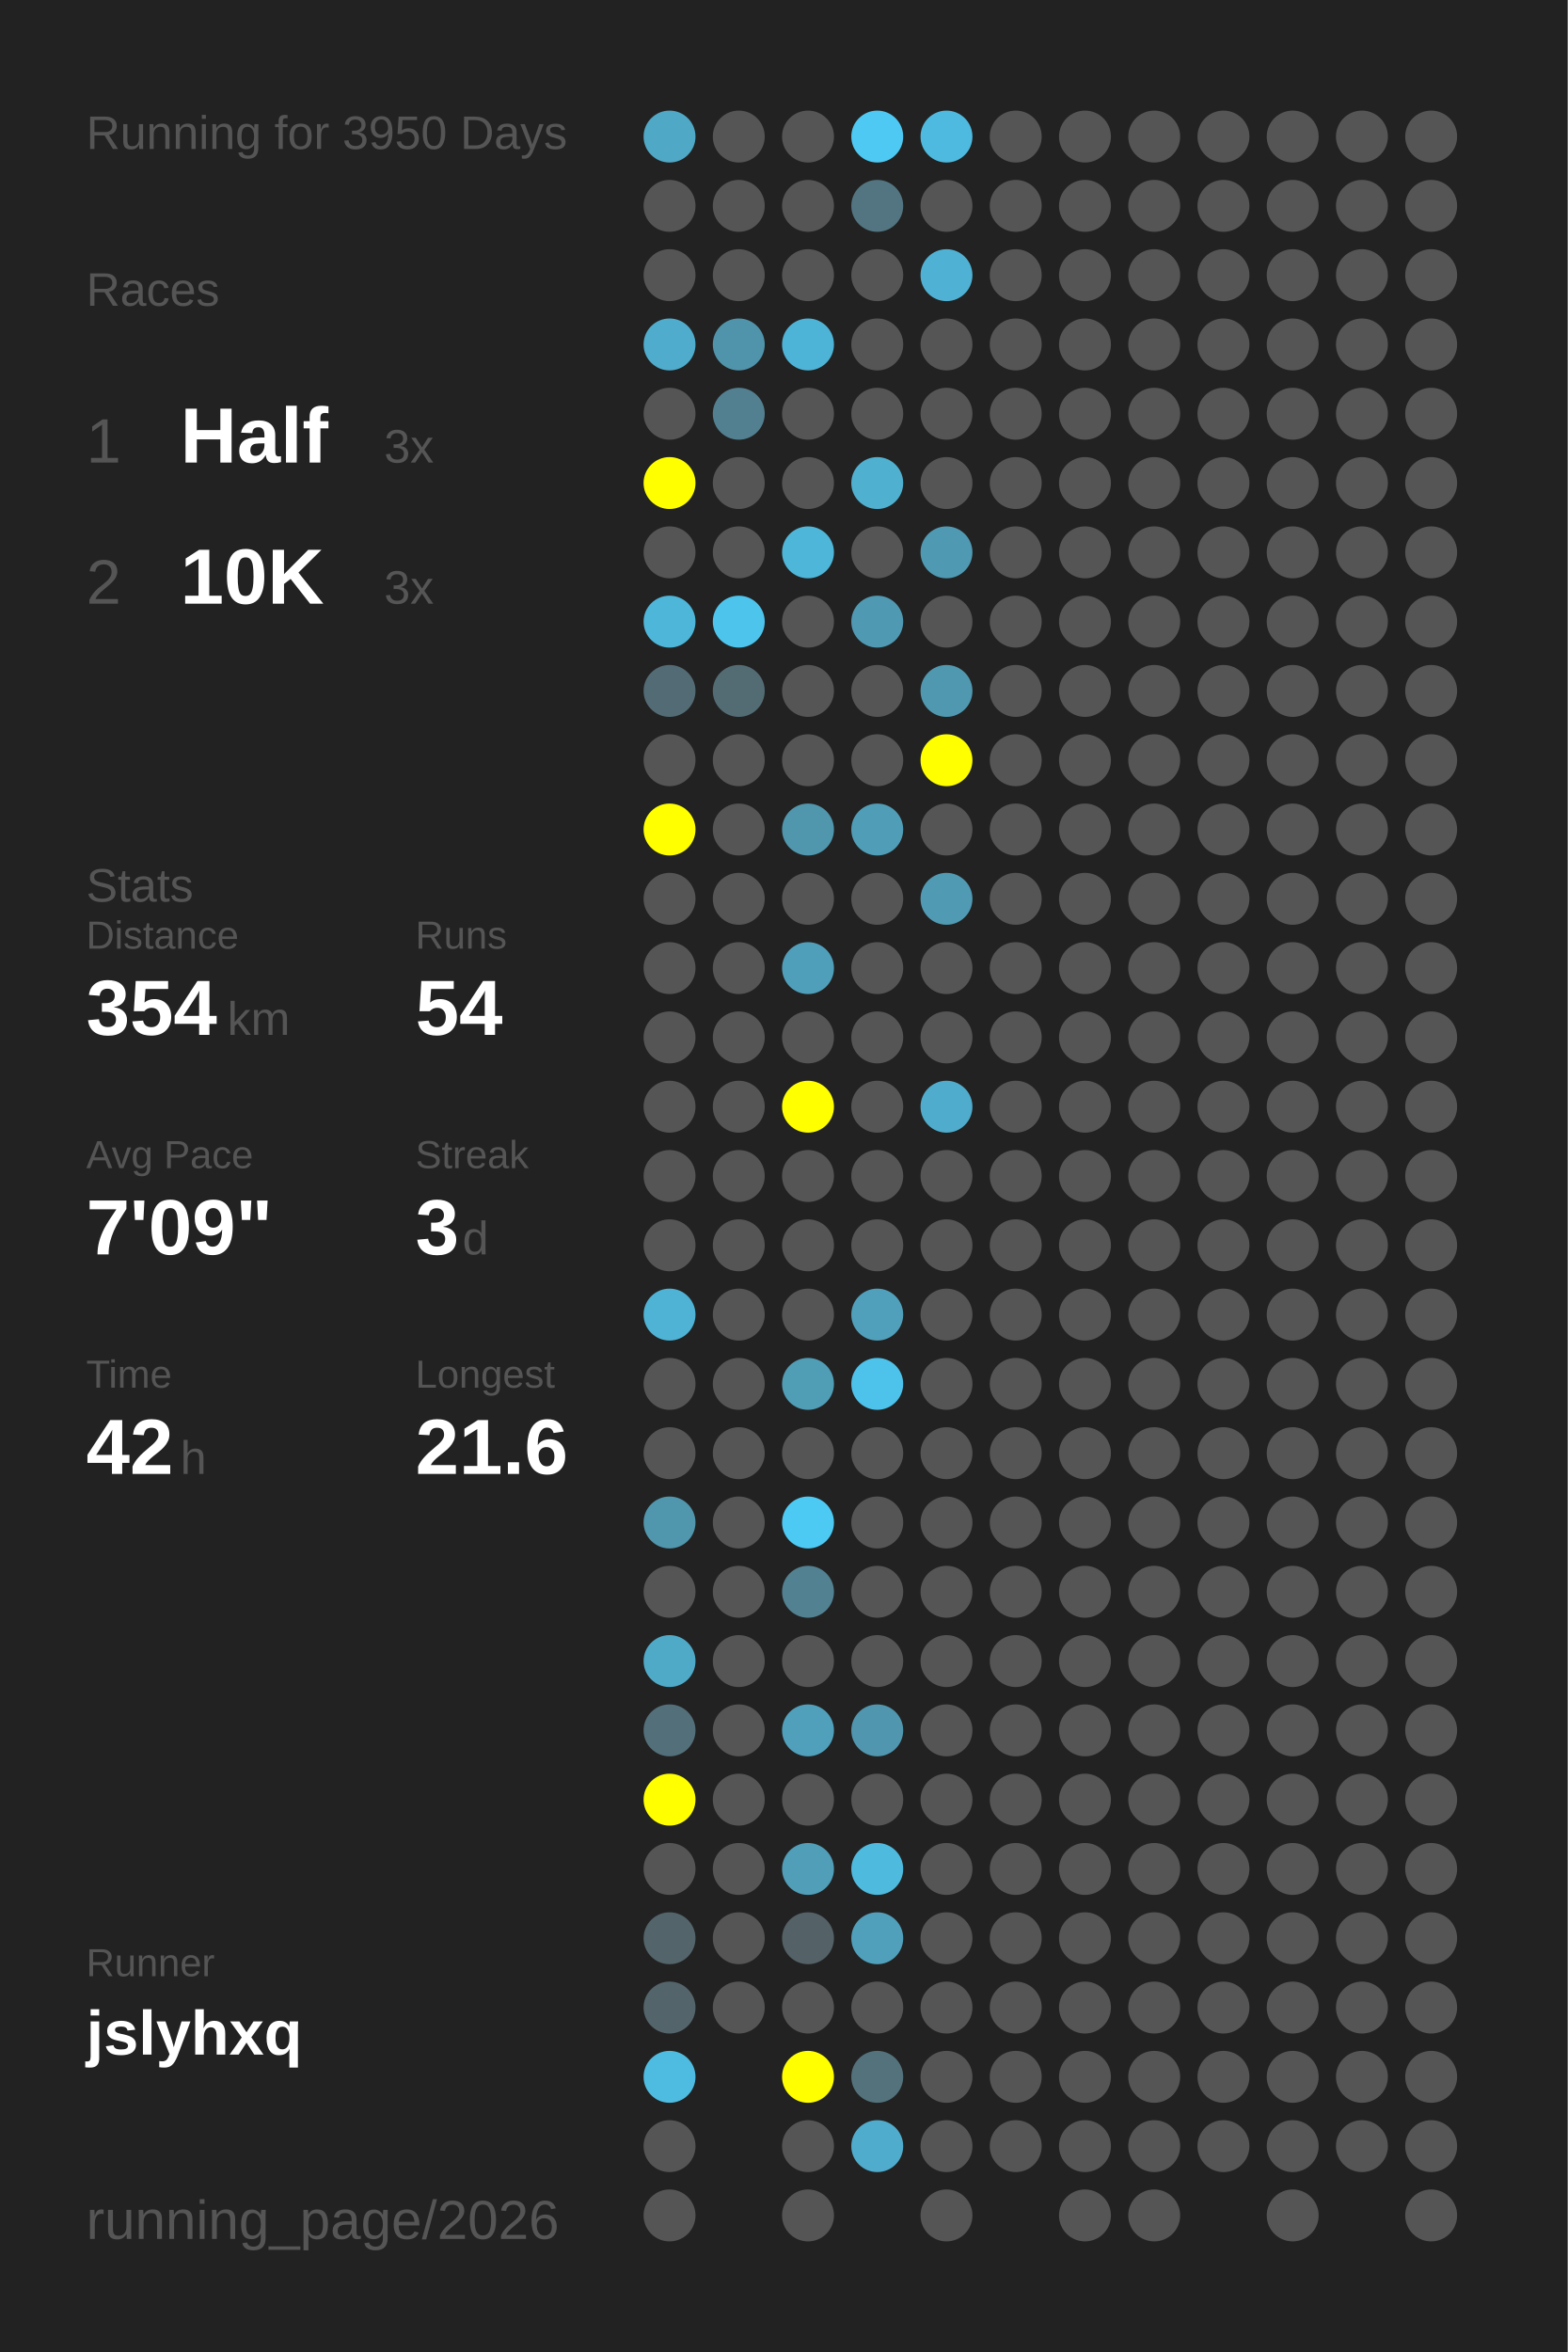
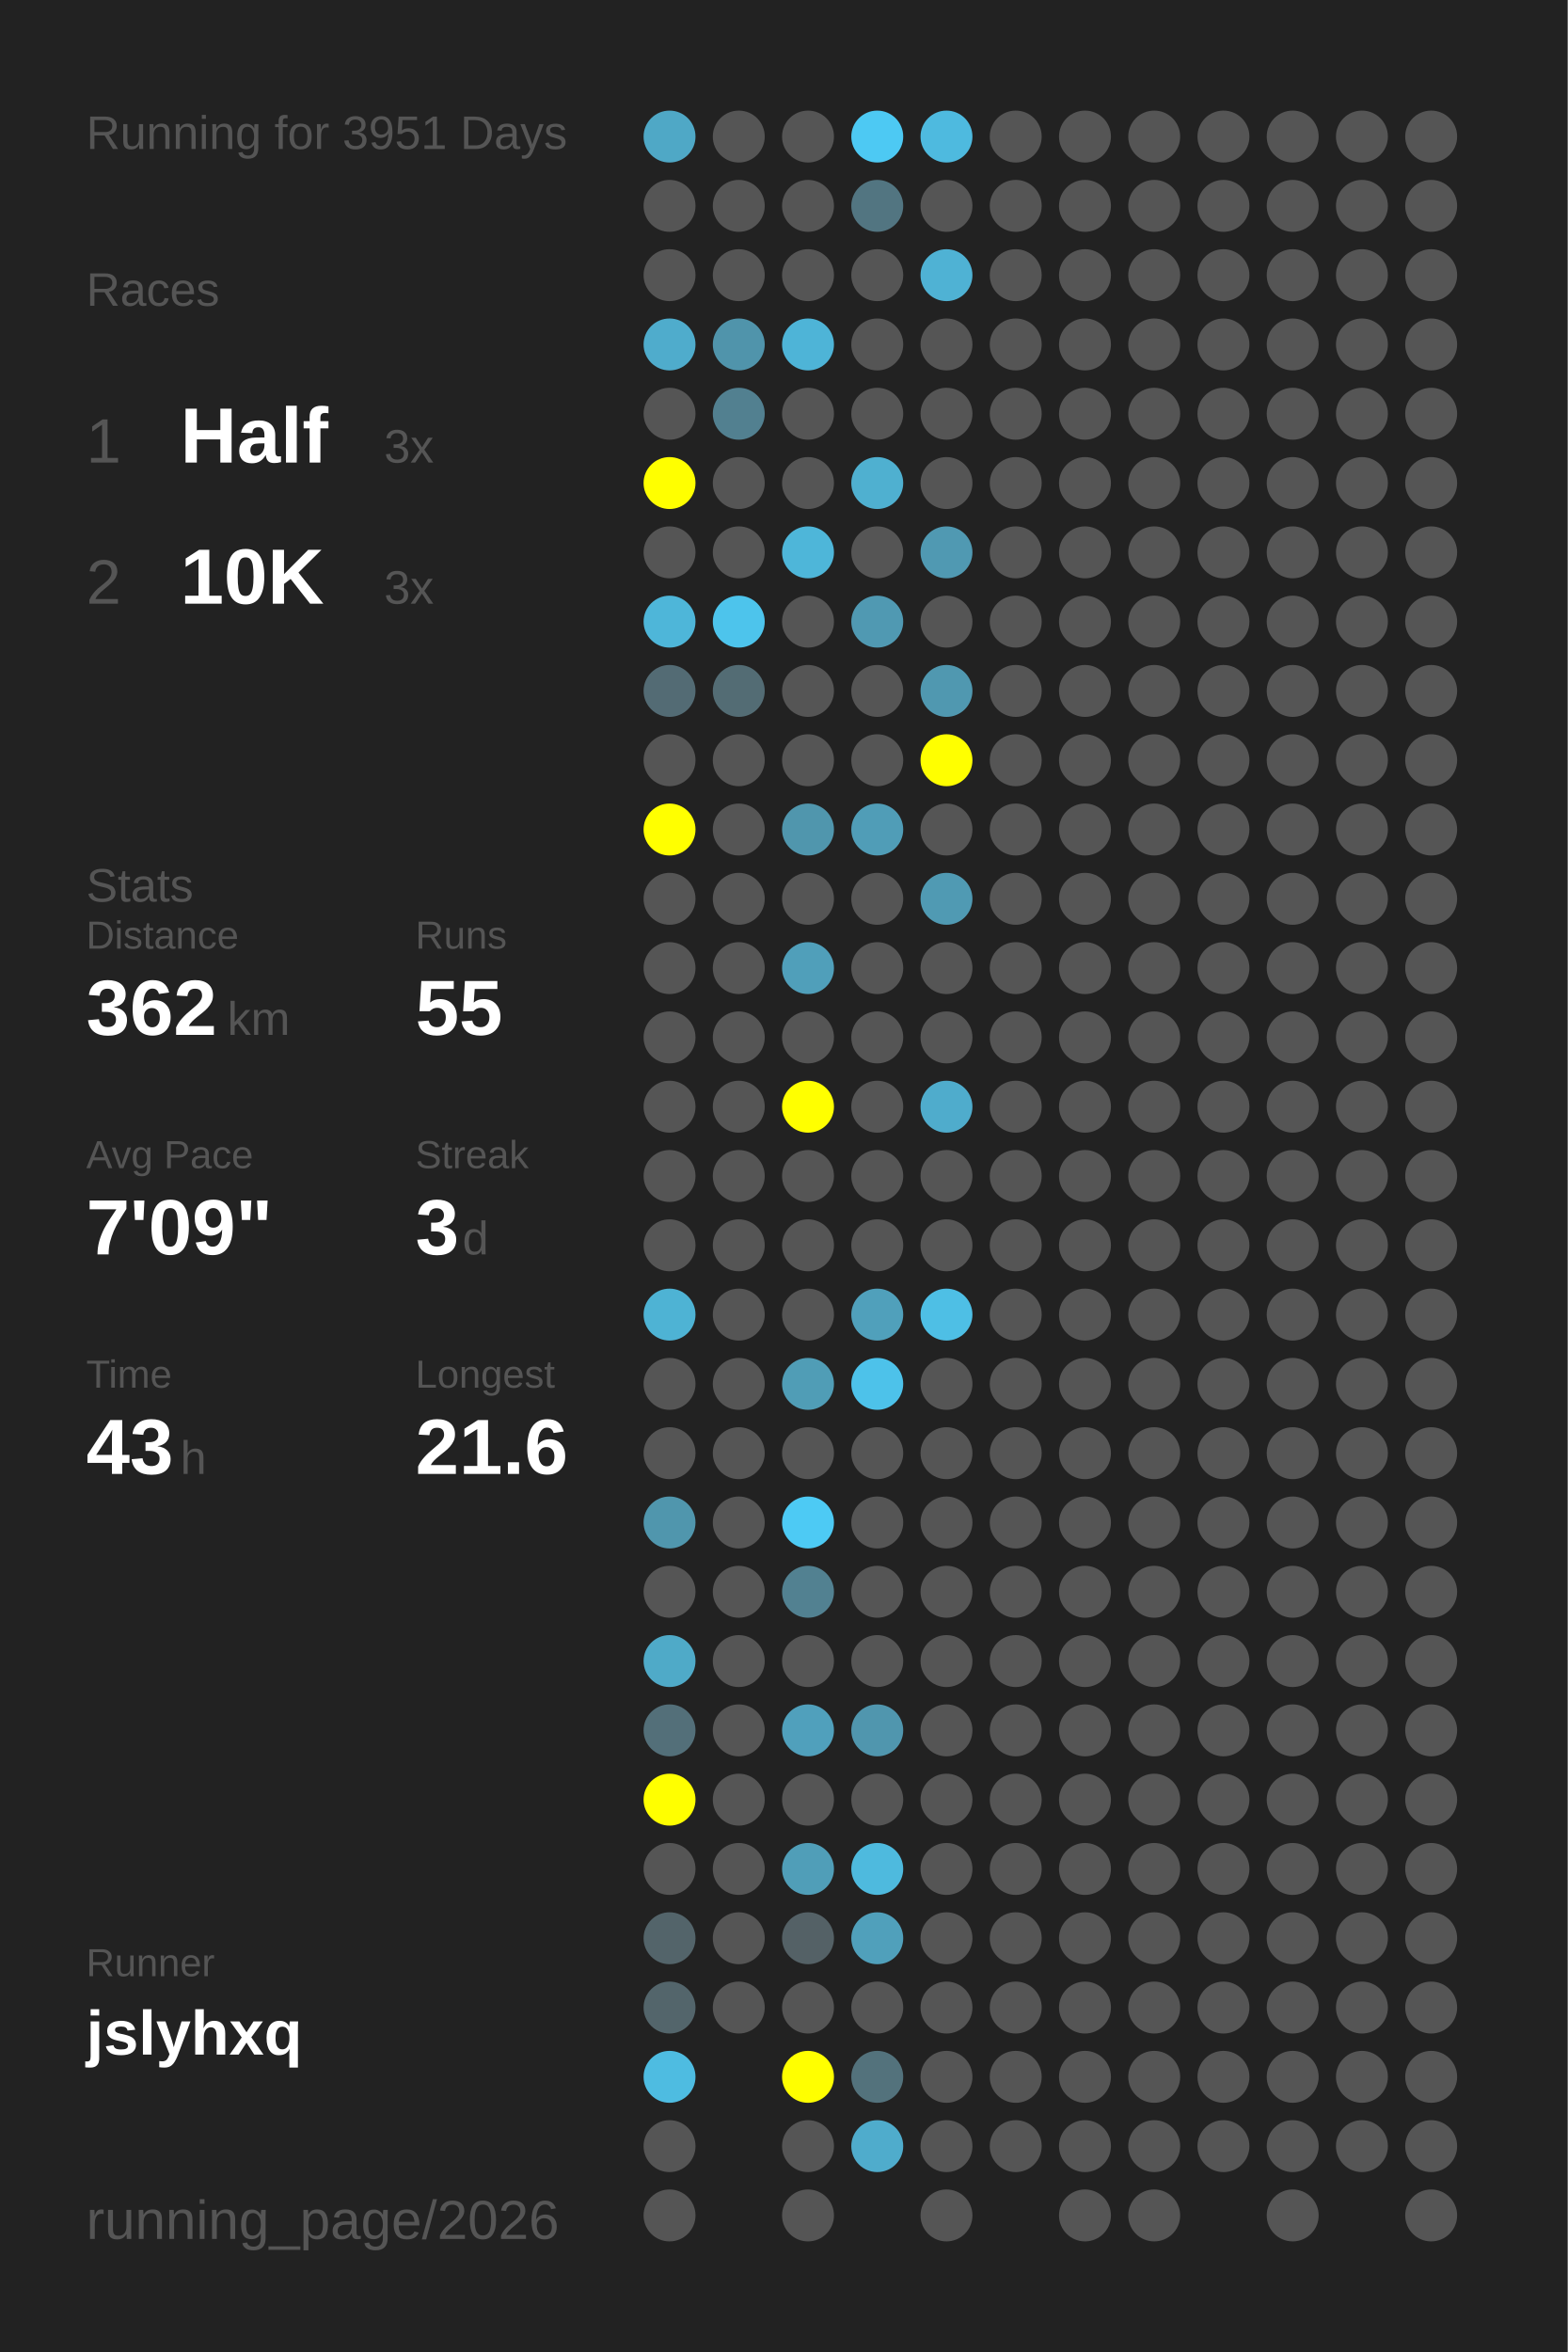
<svg xmlns="http://www.w3.org/2000/svg" baseProfile="full" height="300mm" version="1.1" viewBox="0,0,200,300" width="200mm">
  <defs />
  <rect fill="#222222" height="300" width="200" x="0" y="0" />
-   <text fill="#555555" style="font-size:6px; font-family:Arial;" x="11" y="19">Running for 3950 Days</text>
+   <text fill="#555555" style="font-size:6px; font-family:Arial;" x="11" y="19">Running for 3951 Days</text>
  <text fill="#555555" style="font-size:6px; font-family:Arial;" x="11" y="39">Races</text>
  <text fill="#555555" style="font-size:8px; font-family:Arial;" x="11" y="59">1</text>
  <text fill="#FFFFFF" style="font-size:10px; font-family:Arial; font-weight:bold;" x="23" y="59">Half</text>
  <text fill="#555555" style="font-size:6px; font-family:Arial;" x="49" y="59">3x</text>
  <text fill="#555555" style="font-size:8px; font-family:Arial;" x="11" y="77">2</text>
  <text fill="#FFFFFF" style="font-size:10px; font-family:Arial; font-weight:bold;" x="23" y="77">10K</text>
  <text fill="#555555" style="font-size:6px; font-family:Arial;" x="49" y="77">3x</text>
  <text fill="#555555" style="font-size:6px; font-family:Arial;" x="11" y="115">Stats</text>
  <text fill="#555555" style="font-size:5px; font-family:Arial;" x="11" y="121">Distance</text>
-   <text fill="#FFFFFF" style="font-size:10px; font-family:Arial; font-weight:bold;" x="11" y="132">354</text>
+   <text fill="#FFFFFF" style="font-size:10px; font-family:Arial; font-weight:bold;" x="11" y="132">362</text>
  <text fill="#555555" style="font-size:6px; font-family:Arial;" x="29" y="132">km</text>
  <text fill="#555555" style="font-size:5px; font-family:Arial;" x="53" y="121">Runs</text>
-   <text fill="#FFFFFF" style="font-size:10px; font-family:Arial; font-weight:bold;" x="53" y="132">54</text>
+   <text fill="#FFFFFF" style="font-size:10px; font-family:Arial; font-weight:bold;" x="53" y="132">55</text>
  <text fill="#555555" style="font-size:5px; font-family:Arial;" x="11" y="149">Avg Pace</text>
  <text fill="#FFFFFF" style="font-size:10px; font-family:Arial; font-weight:bold;" x="11" y="160">7'09"</text>
  <text fill="#555555" style="font-size:5px; font-family:Arial;" x="53" y="149">Streak</text>
  <text fill="#FFFFFF" style="font-size:10px; font-family:Arial; font-weight:bold;" x="53" y="160">3</text>
  <text fill="#555555" style="font-size:6px; font-family:Arial;" x="59" y="160">d</text>
  <text fill="#555555" style="font-size:5px; font-family:Arial;" x="11" y="177">Time</text>
-   <text fill="#FFFFFF" style="font-size:10px; font-family:Arial; font-weight:bold;" x="11" y="188">42</text>
+   <text fill="#FFFFFF" style="font-size:10px; font-family:Arial; font-weight:bold;" x="11" y="188">43</text>
  <text fill="#555555" style="font-size:6px; font-family:Arial;" x="23" y="188">h</text>
  <text fill="#555555" style="font-size:5px; font-family:Arial;" x="53" y="177">Longest</text>
  <text fill="#FFFFFF" style="font-size:10px; font-family:Arial; font-weight:bold;" x="53" y="188">21.6</text>
  <text fill="#555555" style="font-size:5px; font-family:Arial;" x="11" y="252.065">Runner</text>
  <text fill="#FFFFFF" style="font-size:8px; font-family:Arial; font-weight:bold;" x="11" y="262.065">jslyhxq</text>
  <text fill="#555555" style="font-size:7px; font-family:Arial;" x="11" y="285.581">running_page/2026</text>
  <circle cx="85.417" cy="17.419" fill="#4fa8c6" r="3.312" />
  <circle cx="85.417" cy="26.258" fill="#555555" r="3.312" />
  <circle cx="85.417" cy="35.097" fill="#555555" r="3.312" />
  <circle cx="85.417" cy="43.935" fill="#4faccc" r="3.312" />
  <circle cx="85.417" cy="52.774" fill="#555555" r="3.312" />
  <circle cx="85.417" cy="61.613" fill="#FFFF00" r="3.312" />
  <circle cx="85.417" cy="70.452" fill="#555555" r="3.312" />
  <circle cx="85.417" cy="79.29" fill="#4eb6d9" r="3.312" />
  <circle cx="85.417" cy="88.129" fill="#536b74" r="3.312" />
  <circle cx="85.417" cy="96.968" fill="#555555" r="3.312" />
  <circle cx="85.417" cy="105.806" fill="#FFFF00" r="3.312" />
  <circle cx="85.417" cy="114.645" fill="#555555" r="3.312" />
  <circle cx="85.417" cy="123.484" fill="#555555" r="3.312" />
  <circle cx="85.417" cy="132.323" fill="#555555" r="3.312" />
  <circle cx="85.417" cy="141.161" fill="#555555" r="3.312" />
  <circle cx="85.417" cy="150" fill="#555555" r="3.312" />
  <circle cx="85.417" cy="158.839" fill="#555555" r="3.312" />
  <circle cx="85.417" cy="167.677" fill="#4eb3d4" r="3.312" />
  <circle cx="85.417" cy="176.516" fill="#555555" r="3.312" />
  <circle cx="85.417" cy="185.355" fill="#555555" r="3.312" />
  <circle cx="85.417" cy="194.194" fill="#5096ad" r="3.312" />
  <circle cx="85.417" cy="203.032" fill="#555555" r="3.312" />
  <circle cx="85.417" cy="211.871" fill="#4faac8" r="3.312" />
  <circle cx="85.417" cy="220.71" fill="#536f79" r="3.312" />
  <circle cx="85.417" cy="229.548" fill="#FFFF00" r="3.312" />
  <circle cx="85.417" cy="238.387" fill="#555555" r="3.312" />
  <circle cx="85.417" cy="247.226" fill="#53646a" r="3.312" />
  <circle cx="85.417" cy="256.065" fill="#53656b" r="3.312" />
  <circle cx="85.417" cy="264.903" fill="#4ebce1" r="3.312" />
  <circle cx="85.417" cy="273.742" fill="#555555" r="3.312" />
  <circle cx="85.417" cy="282.581" fill="#555555" r="3.312" />
  <circle cx="94.25" cy="17.419" fill="#555555" r="3.312" />
  <circle cx="94.25" cy="26.258" fill="#555555" r="3.312" />
  <circle cx="94.25" cy="35.097" fill="#555555" r="3.312" />
  <circle cx="94.25" cy="43.935" fill="#5094ab" r="3.312" />
  <circle cx="94.25" cy="52.774" fill="#528090" r="3.312" />
  <circle cx="94.25" cy="61.613" fill="#555555" r="3.312" />
  <circle cx="94.25" cy="70.452" fill="#555555" r="3.312" />
  <circle cx="94.25" cy="79.29" fill="#4dc4ec" r="3.312" />
  <circle cx="94.25" cy="88.129" fill="#536c74" r="3.312" />
  <circle cx="94.25" cy="96.968" fill="#555555" r="3.312" />
  <circle cx="94.25" cy="105.806" fill="#555555" r="3.312" />
  <circle cx="94.25" cy="114.645" fill="#555555" r="3.312" />
  <circle cx="94.25" cy="123.484" fill="#555555" r="3.312" />
  <circle cx="94.25" cy="132.323" fill="#555555" r="3.312" />
  <circle cx="94.25" cy="141.161" fill="#555555" r="3.312" />
  <circle cx="94.25" cy="150" fill="#555555" r="3.312" />
  <circle cx="94.25" cy="158.839" fill="#555555" r="3.312" />
  <circle cx="94.25" cy="167.677" fill="#555555" r="3.312" />
  <circle cx="94.25" cy="176.516" fill="#555555" r="3.312" />
  <circle cx="94.25" cy="185.355" fill="#555555" r="3.312" />
  <circle cx="94.25" cy="194.194" fill="#555555" r="3.312" />
  <circle cx="94.25" cy="203.032" fill="#555555" r="3.312" />
  <circle cx="94.25" cy="211.871" fill="#555555" r="3.312" />
  <circle cx="94.25" cy="220.71" fill="#555555" r="3.312" />
  <circle cx="94.25" cy="229.548" fill="#555555" r="3.312" />
  <circle cx="94.25" cy="238.387" fill="#555555" r="3.312" />
  <circle cx="94.25" cy="247.226" fill="#555555" r="3.312" />
  <circle cx="94.25" cy="256.065" fill="#555555" r="3.312" />
  <circle cx="103.083" cy="17.419" fill="#555555" r="3.312" />
  <circle cx="103.083" cy="26.258" fill="#555555" r="3.312" />
  <circle cx="103.083" cy="35.097" fill="#555555" r="3.312" />
  <circle cx="103.083" cy="43.935" fill="#4eb4d7" r="3.312" />
  <circle cx="103.083" cy="52.774" fill="#555555" r="3.312" />
  <circle cx="103.083" cy="61.613" fill="#555555" r="3.312" />
  <circle cx="103.083" cy="70.452" fill="#4eb6d9" r="3.312" />
  <circle cx="103.083" cy="79.29" fill="#555555" r="3.312" />
  <circle cx="103.083" cy="88.129" fill="#555555" r="3.312" />
  <circle cx="103.083" cy="96.968" fill="#555555" r="3.312" />
  <circle cx="103.083" cy="105.806" fill="#5096ad" r="3.312" />
  <circle cx="103.083" cy="114.645" fill="#555555" r="3.312" />
  <circle cx="103.083" cy="123.484" fill="#509fba" r="3.312" />
  <circle cx="103.083" cy="132.323" fill="#555555" r="3.312" />
  <circle cx="103.083" cy="141.161" fill="#FFFF00" r="3.312" />
  <circle cx="103.083" cy="150" fill="#555555" r="3.312" />
  <circle cx="103.083" cy="158.839" fill="#555555" r="3.312" />
  <circle cx="103.083" cy="167.677" fill="#555555" r="3.312" />
  <circle cx="103.083" cy="176.516" fill="#509db6" r="3.312" />
  <circle cx="103.083" cy="185.355" fill="#555555" r="3.312" />
  <circle cx="103.083" cy="194.194" fill="#4dcaf4" r="3.312" />
  <circle cx="103.083" cy="203.032" fill="#528191" r="3.312" />
  <circle cx="103.083" cy="211.871" fill="#555555" r="3.312" />
  <circle cx="103.083" cy="220.71" fill="#50a0bc" r="3.312" />
  <circle cx="103.083" cy="229.548" fill="#555555" r="3.312" />
  <circle cx="103.083" cy="238.387" fill="#509eb8" r="3.312" />
  <circle cx="103.083" cy="247.226" fill="#546166" r="3.312" />
  <circle cx="103.083" cy="256.065" fill="#555555" r="3.312" />
  <circle cx="103.083" cy="264.903" fill="#FFFF00" r="3.312" />
  <circle cx="103.083" cy="273.742" fill="#555555" r="3.312" />
  <circle cx="103.083" cy="282.581" fill="#555555" r="3.312" />
  <circle cx="111.917" cy="17.419" fill="#4dc9f3" r="3.312" />
  <circle cx="111.917" cy="26.258" fill="#527581" r="3.312" />
  <circle cx="111.917" cy="35.097" fill="#555555" r="3.312" />
  <circle cx="111.917" cy="43.935" fill="#555555" r="3.312" />
  <circle cx="111.917" cy="52.774" fill="#555555" r="3.312" />
  <circle cx="111.917" cy="61.613" fill="#4fb0d0" r="3.312" />
  <circle cx="111.917" cy="70.452" fill="#555555" r="3.312" />
  <circle cx="111.917" cy="79.29" fill="#5099b2" r="3.312" />
  <circle cx="111.917" cy="88.129" fill="#555555" r="3.312" />
  <circle cx="111.917" cy="96.968" fill="#555555" r="3.312" />
  <circle cx="111.917" cy="105.806" fill="#509db7" r="3.312" />
  <circle cx="111.917" cy="114.645" fill="#555555" r="3.312" />
  <circle cx="111.917" cy="123.484" fill="#555555" r="3.312" />
  <circle cx="111.917" cy="132.323" fill="#555555" r="3.312" />
  <circle cx="111.917" cy="141.161" fill="#555555" r="3.312" />
  <circle cx="111.917" cy="150" fill="#555555" r="3.312" />
  <circle cx="111.917" cy="158.839" fill="#555555" r="3.312" />
  <circle cx="111.917" cy="167.677" fill="#50a0bb" r="3.312" />
  <circle cx="111.917" cy="176.516" fill="#4dc2ea" r="3.312" />
  <circle cx="111.917" cy="185.355" fill="#555555" r="3.312" />
  <circle cx="111.917" cy="194.194" fill="#555555" r="3.312" />
  <circle cx="111.917" cy="203.032" fill="#555555" r="3.312" />
  <circle cx="111.917" cy="211.871" fill="#555555" r="3.312" />
  <circle cx="111.917" cy="220.71" fill="#5096ae" r="3.312" />
  <circle cx="111.917" cy="229.548" fill="#555555" r="3.312" />
  <circle cx="111.917" cy="238.387" fill="#4ebade" r="3.312" />
  <circle cx="111.917" cy="247.226" fill="#50a0bb" r="3.312" />
  <circle cx="111.917" cy="256.065" fill="#555555" r="3.312" />
  <circle cx="111.917" cy="264.903" fill="#53727c" r="3.312" />
  <circle cx="111.917" cy="273.742" fill="#4faccc" r="3.312" />
  <circle cx="120.75" cy="17.419" fill="#4ebadf" r="3.312" />
  <circle cx="120.75" cy="26.258" fill="#555555" r="3.312" />
  <circle cx="120.75" cy="35.097" fill="#4fb2d4" r="3.312" />
  <circle cx="120.75" cy="43.935" fill="#555555" r="3.312" />
  <circle cx="120.75" cy="52.774" fill="#555555" r="3.312" />
  <circle cx="120.75" cy="61.613" fill="#555555" r="3.312" />
  <circle cx="120.75" cy="70.452" fill="#5099b2" r="3.312" />
  <circle cx="120.75" cy="79.29" fill="#555555" r="3.312" />
  <circle cx="120.75" cy="88.129" fill="#5098b0" r="3.312" />
  <circle cx="120.75" cy="96.968" fill="#FFFF00" r="3.312" />
  <circle cx="120.75" cy="105.806" fill="#555555" r="3.312" />
  <circle cx="120.75" cy="114.645" fill="#509ab3" r="3.312" />
  <circle cx="120.75" cy="123.484" fill="#555555" r="3.312" />
  <circle cx="120.75" cy="132.323" fill="#555555" r="3.312" />
  <circle cx="120.75" cy="141.161" fill="#4faccc" r="3.312" />
  <circle cx="120.75" cy="150" fill="#555555" r="3.312" />
  <circle cx="120.75" cy="158.839" fill="#555555" r="3.312" />
-   <circle cx="120.75" cy="167.677" fill="#555555" r="3.312" />
+   <circle cx="120.75" cy="167.677" fill="#4ebfe5" r="3.312" />
  <circle cx="120.75" cy="176.516" fill="#555555" r="3.312" />
  <circle cx="120.75" cy="185.355" fill="#555555" r="3.312" />
  <circle cx="120.75" cy="194.194" fill="#555555" r="3.312" />
  <circle cx="120.75" cy="203.032" fill="#555555" r="3.312" />
  <circle cx="120.75" cy="211.871" fill="#555555" r="3.312" />
  <circle cx="120.75" cy="220.71" fill="#555555" r="3.312" />
  <circle cx="120.75" cy="229.548" fill="#555555" r="3.312" />
  <circle cx="120.75" cy="238.387" fill="#555555" r="3.312" />
  <circle cx="120.75" cy="247.226" fill="#555555" r="3.312" />
  <circle cx="120.75" cy="256.065" fill="#555555" r="3.312" />
  <circle cx="120.75" cy="264.903" fill="#555555" r="3.312" />
  <circle cx="120.75" cy="273.742" fill="#555555" r="3.312" />
  <circle cx="120.75" cy="282.581" fill="#555555" r="3.312" />
  <circle cx="129.583" cy="17.419" fill="#555555" r="3.312" />
  <circle cx="129.583" cy="26.258" fill="#555555" r="3.312" />
  <circle cx="129.583" cy="35.097" fill="#555555" r="3.312" />
  <circle cx="129.583" cy="43.935" fill="#555555" r="3.312" />
  <circle cx="129.583" cy="52.774" fill="#555555" r="3.312" />
  <circle cx="129.583" cy="61.613" fill="#555555" r="3.312" />
  <circle cx="129.583" cy="70.452" fill="#555555" r="3.312" />
  <circle cx="129.583" cy="79.29" fill="#555555" r="3.312" />
  <circle cx="129.583" cy="88.129" fill="#555555" r="3.312" />
  <circle cx="129.583" cy="96.968" fill="#555555" r="3.312" />
  <circle cx="129.583" cy="105.806" fill="#555555" r="3.312" />
  <circle cx="129.583" cy="114.645" fill="#555555" r="3.312" />
  <circle cx="129.583" cy="123.484" fill="#555555" r="3.312" />
  <circle cx="129.583" cy="132.323" fill="#555555" r="3.312" />
  <circle cx="129.583" cy="141.161" fill="#555555" r="3.312" />
  <circle cx="129.583" cy="150" fill="#555555" r="3.312" />
  <circle cx="129.583" cy="158.839" fill="#555555" r="3.312" />
  <circle cx="129.583" cy="167.677" fill="#555555" r="3.312" />
  <circle cx="129.583" cy="176.516" fill="#555555" r="3.312" />
  <circle cx="129.583" cy="185.355" fill="#555555" r="3.312" />
  <circle cx="129.583" cy="194.194" fill="#555555" r="3.312" />
  <circle cx="129.583" cy="203.032" fill="#555555" r="3.312" />
  <circle cx="129.583" cy="211.871" fill="#555555" r="3.312" />
  <circle cx="129.583" cy="220.71" fill="#555555" r="3.312" />
  <circle cx="129.583" cy="229.548" fill="#555555" r="3.312" />
  <circle cx="129.583" cy="238.387" fill="#555555" r="3.312" />
  <circle cx="129.583" cy="247.226" fill="#555555" r="3.312" />
  <circle cx="129.583" cy="256.065" fill="#555555" r="3.312" />
  <circle cx="129.583" cy="264.903" fill="#555555" r="3.312" />
  <circle cx="129.583" cy="273.742" fill="#555555" r="3.312" />
  <circle cx="138.417" cy="17.419" fill="#555555" r="3.312" />
  <circle cx="138.417" cy="26.258" fill="#555555" r="3.312" />
  <circle cx="138.417" cy="35.097" fill="#555555" r="3.312" />
  <circle cx="138.417" cy="43.935" fill="#555555" r="3.312" />
  <circle cx="138.417" cy="52.774" fill="#555555" r="3.312" />
  <circle cx="138.417" cy="61.613" fill="#555555" r="3.312" />
  <circle cx="138.417" cy="70.452" fill="#555555" r="3.312" />
  <circle cx="138.417" cy="79.29" fill="#555555" r="3.312" />
  <circle cx="138.417" cy="88.129" fill="#555555" r="3.312" />
  <circle cx="138.417" cy="96.968" fill="#555555" r="3.312" />
  <circle cx="138.417" cy="105.806" fill="#555555" r="3.312" />
  <circle cx="138.417" cy="114.645" fill="#555555" r="3.312" />
  <circle cx="138.417" cy="123.484" fill="#555555" r="3.312" />
  <circle cx="138.417" cy="132.323" fill="#555555" r="3.312" />
  <circle cx="138.417" cy="141.161" fill="#555555" r="3.312" />
  <circle cx="138.417" cy="150" fill="#555555" r="3.312" />
  <circle cx="138.417" cy="158.839" fill="#555555" r="3.312" />
  <circle cx="138.417" cy="167.677" fill="#555555" r="3.312" />
  <circle cx="138.417" cy="176.516" fill="#555555" r="3.312" />
  <circle cx="138.417" cy="185.355" fill="#555555" r="3.312" />
  <circle cx="138.417" cy="194.194" fill="#555555" r="3.312" />
  <circle cx="138.417" cy="203.032" fill="#555555" r="3.312" />
  <circle cx="138.417" cy="211.871" fill="#555555" r="3.312" />
  <circle cx="138.417" cy="220.71" fill="#555555" r="3.312" />
  <circle cx="138.417" cy="229.548" fill="#555555" r="3.312" />
  <circle cx="138.417" cy="238.387" fill="#555555" r="3.312" />
  <circle cx="138.417" cy="247.226" fill="#555555" r="3.312" />
  <circle cx="138.417" cy="256.065" fill="#555555" r="3.312" />
  <circle cx="138.417" cy="264.903" fill="#555555" r="3.312" />
  <circle cx="138.417" cy="273.742" fill="#555555" r="3.312" />
  <circle cx="138.417" cy="282.581" fill="#555555" r="3.312" />
  <circle cx="147.25" cy="17.419" fill="#555555" r="3.312" />
  <circle cx="147.25" cy="26.258" fill="#555555" r="3.312" />
  <circle cx="147.25" cy="35.097" fill="#555555" r="3.312" />
  <circle cx="147.25" cy="43.935" fill="#555555" r="3.312" />
  <circle cx="147.25" cy="52.774" fill="#555555" r="3.312" />
  <circle cx="147.25" cy="61.613" fill="#555555" r="3.312" />
  <circle cx="147.25" cy="70.452" fill="#555555" r="3.312" />
  <circle cx="147.25" cy="79.29" fill="#555555" r="3.312" />
  <circle cx="147.25" cy="88.129" fill="#555555" r="3.312" />
  <circle cx="147.25" cy="96.968" fill="#555555" r="3.312" />
  <circle cx="147.25" cy="105.806" fill="#555555" r="3.312" />
  <circle cx="147.25" cy="114.645" fill="#555555" r="3.312" />
  <circle cx="147.25" cy="123.484" fill="#555555" r="3.312" />
  <circle cx="147.25" cy="132.323" fill="#555555" r="3.312" />
  <circle cx="147.25" cy="141.161" fill="#555555" r="3.312" />
  <circle cx="147.25" cy="150" fill="#555555" r="3.312" />
  <circle cx="147.25" cy="158.839" fill="#555555" r="3.312" />
  <circle cx="147.25" cy="167.677" fill="#555555" r="3.312" />
  <circle cx="147.25" cy="176.516" fill="#555555" r="3.312" />
  <circle cx="147.25" cy="185.355" fill="#555555" r="3.312" />
  <circle cx="147.25" cy="194.194" fill="#555555" r="3.312" />
  <circle cx="147.25" cy="203.032" fill="#555555" r="3.312" />
  <circle cx="147.25" cy="211.871" fill="#555555" r="3.312" />
  <circle cx="147.25" cy="220.71" fill="#555555" r="3.312" />
  <circle cx="147.25" cy="229.548" fill="#555555" r="3.312" />
  <circle cx="147.25" cy="238.387" fill="#555555" r="3.312" />
  <circle cx="147.25" cy="247.226" fill="#555555" r="3.312" />
  <circle cx="147.25" cy="256.065" fill="#555555" r="3.312" />
  <circle cx="147.25" cy="264.903" fill="#555555" r="3.312" />
  <circle cx="147.25" cy="273.742" fill="#555555" r="3.312" />
  <circle cx="147.25" cy="282.581" fill="#555555" r="3.312" />
  <circle cx="156.083" cy="17.419" fill="#555555" r="3.312" />
  <circle cx="156.083" cy="26.258" fill="#555555" r="3.312" />
  <circle cx="156.083" cy="35.097" fill="#555555" r="3.312" />
  <circle cx="156.083" cy="43.935" fill="#555555" r="3.312" />
  <circle cx="156.083" cy="52.774" fill="#555555" r="3.312" />
  <circle cx="156.083" cy="61.613" fill="#555555" r="3.312" />
  <circle cx="156.083" cy="70.452" fill="#555555" r="3.312" />
  <circle cx="156.083" cy="79.29" fill="#555555" r="3.312" />
  <circle cx="156.083" cy="88.129" fill="#555555" r="3.312" />
  <circle cx="156.083" cy="96.968" fill="#555555" r="3.312" />
  <circle cx="156.083" cy="105.806" fill="#555555" r="3.312" />
  <circle cx="156.083" cy="114.645" fill="#555555" r="3.312" />
  <circle cx="156.083" cy="123.484" fill="#555555" r="3.312" />
  <circle cx="156.083" cy="132.323" fill="#555555" r="3.312" />
  <circle cx="156.083" cy="141.161" fill="#555555" r="3.312" />
  <circle cx="156.083" cy="150" fill="#555555" r="3.312" />
  <circle cx="156.083" cy="158.839" fill="#555555" r="3.312" />
  <circle cx="156.083" cy="167.677" fill="#555555" r="3.312" />
  <circle cx="156.083" cy="176.516" fill="#555555" r="3.312" />
  <circle cx="156.083" cy="185.355" fill="#555555" r="3.312" />
  <circle cx="156.083" cy="194.194" fill="#555555" r="3.312" />
  <circle cx="156.083" cy="203.032" fill="#555555" r="3.312" />
  <circle cx="156.083" cy="211.871" fill="#555555" r="3.312" />
  <circle cx="156.083" cy="220.71" fill="#555555" r="3.312" />
  <circle cx="156.083" cy="229.548" fill="#555555" r="3.312" />
  <circle cx="156.083" cy="238.387" fill="#555555" r="3.312" />
  <circle cx="156.083" cy="247.226" fill="#555555" r="3.312" />
  <circle cx="156.083" cy="256.065" fill="#555555" r="3.312" />
  <circle cx="156.083" cy="264.903" fill="#555555" r="3.312" />
  <circle cx="156.083" cy="273.742" fill="#555555" r="3.312" />
  <circle cx="164.917" cy="17.419" fill="#555555" r="3.312" />
  <circle cx="164.917" cy="26.258" fill="#555555" r="3.312" />
  <circle cx="164.917" cy="35.097" fill="#555555" r="3.312" />
  <circle cx="164.917" cy="43.935" fill="#555555" r="3.312" />
  <circle cx="164.917" cy="52.774" fill="#555555" r="3.312" />
  <circle cx="164.917" cy="61.613" fill="#555555" r="3.312" />
  <circle cx="164.917" cy="70.452" fill="#555555" r="3.312" />
  <circle cx="164.917" cy="79.29" fill="#555555" r="3.312" />
  <circle cx="164.917" cy="88.129" fill="#555555" r="3.312" />
  <circle cx="164.917" cy="96.968" fill="#555555" r="3.312" />
  <circle cx="164.917" cy="105.806" fill="#555555" r="3.312" />
  <circle cx="164.917" cy="114.645" fill="#555555" r="3.312" />
  <circle cx="164.917" cy="123.484" fill="#555555" r="3.312" />
  <circle cx="164.917" cy="132.323" fill="#555555" r="3.312" />
  <circle cx="164.917" cy="141.161" fill="#555555" r="3.312" />
  <circle cx="164.917" cy="150" fill="#555555" r="3.312" />
  <circle cx="164.917" cy="158.839" fill="#555555" r="3.312" />
  <circle cx="164.917" cy="167.677" fill="#555555" r="3.312" />
  <circle cx="164.917" cy="176.516" fill="#555555" r="3.312" />
  <circle cx="164.917" cy="185.355" fill="#555555" r="3.312" />
  <circle cx="164.917" cy="194.194" fill="#555555" r="3.312" />
  <circle cx="164.917" cy="203.032" fill="#555555" r="3.312" />
  <circle cx="164.917" cy="211.871" fill="#555555" r="3.312" />
  <circle cx="164.917" cy="220.71" fill="#555555" r="3.312" />
  <circle cx="164.917" cy="229.548" fill="#555555" r="3.312" />
  <circle cx="164.917" cy="238.387" fill="#555555" r="3.312" />
  <circle cx="164.917" cy="247.226" fill="#555555" r="3.312" />
  <circle cx="164.917" cy="256.065" fill="#555555" r="3.312" />
  <circle cx="164.917" cy="264.903" fill="#555555" r="3.312" />
  <circle cx="164.917" cy="273.742" fill="#555555" r="3.312" />
  <circle cx="164.917" cy="282.581" fill="#555555" r="3.312" />
  <circle cx="173.75" cy="17.419" fill="#555555" r="3.312" />
  <circle cx="173.75" cy="26.258" fill="#555555" r="3.312" />
  <circle cx="173.75" cy="35.097" fill="#555555" r="3.312" />
  <circle cx="173.75" cy="43.935" fill="#555555" r="3.312" />
  <circle cx="173.75" cy="52.774" fill="#555555" r="3.312" />
  <circle cx="173.75" cy="61.613" fill="#555555" r="3.312" />
  <circle cx="173.75" cy="70.452" fill="#555555" r="3.312" />
  <circle cx="173.75" cy="79.29" fill="#555555" r="3.312" />
  <circle cx="173.75" cy="88.129" fill="#555555" r="3.312" />
  <circle cx="173.75" cy="96.968" fill="#555555" r="3.312" />
  <circle cx="173.75" cy="105.806" fill="#555555" r="3.312" />
  <circle cx="173.75" cy="114.645" fill="#555555" r="3.312" />
  <circle cx="173.75" cy="123.484" fill="#555555" r="3.312" />
  <circle cx="173.75" cy="132.323" fill="#555555" r="3.312" />
  <circle cx="173.75" cy="141.161" fill="#555555" r="3.312" />
  <circle cx="173.75" cy="150" fill="#555555" r="3.312" />
  <circle cx="173.75" cy="158.839" fill="#555555" r="3.312" />
  <circle cx="173.75" cy="167.677" fill="#555555" r="3.312" />
  <circle cx="173.75" cy="176.516" fill="#555555" r="3.312" />
  <circle cx="173.75" cy="185.355" fill="#555555" r="3.312" />
  <circle cx="173.75" cy="194.194" fill="#555555" r="3.312" />
  <circle cx="173.75" cy="203.032" fill="#555555" r="3.312" />
  <circle cx="173.75" cy="211.871" fill="#555555" r="3.312" />
  <circle cx="173.75" cy="220.71" fill="#555555" r="3.312" />
  <circle cx="173.75" cy="229.548" fill="#555555" r="3.312" />
  <circle cx="173.75" cy="238.387" fill="#555555" r="3.312" />
  <circle cx="173.75" cy="247.226" fill="#555555" r="3.312" />
  <circle cx="173.75" cy="256.065" fill="#555555" r="3.312" />
  <circle cx="173.75" cy="264.903" fill="#555555" r="3.312" />
  <circle cx="173.75" cy="273.742" fill="#555555" r="3.312" />
  <circle cx="182.583" cy="17.419" fill="#555555" r="3.312" />
  <circle cx="182.583" cy="26.258" fill="#555555" r="3.312" />
  <circle cx="182.583" cy="35.097" fill="#555555" r="3.312" />
  <circle cx="182.583" cy="43.935" fill="#555555" r="3.312" />
  <circle cx="182.583" cy="52.774" fill="#555555" r="3.312" />
  <circle cx="182.583" cy="61.613" fill="#555555" r="3.312" />
  <circle cx="182.583" cy="70.452" fill="#555555" r="3.312" />
  <circle cx="182.583" cy="79.29" fill="#555555" r="3.312" />
  <circle cx="182.583" cy="88.129" fill="#555555" r="3.312" />
  <circle cx="182.583" cy="96.968" fill="#555555" r="3.312" />
  <circle cx="182.583" cy="105.806" fill="#555555" r="3.312" />
  <circle cx="182.583" cy="114.645" fill="#555555" r="3.312" />
  <circle cx="182.583" cy="123.484" fill="#555555" r="3.312" />
  <circle cx="182.583" cy="132.323" fill="#555555" r="3.312" />
  <circle cx="182.583" cy="141.161" fill="#555555" r="3.312" />
  <circle cx="182.583" cy="150" fill="#555555" r="3.312" />
  <circle cx="182.583" cy="158.839" fill="#555555" r="3.312" />
  <circle cx="182.583" cy="167.677" fill="#555555" r="3.312" />
  <circle cx="182.583" cy="176.516" fill="#555555" r="3.312" />
  <circle cx="182.583" cy="185.355" fill="#555555" r="3.312" />
  <circle cx="182.583" cy="194.194" fill="#555555" r="3.312" />
  <circle cx="182.583" cy="203.032" fill="#555555" r="3.312" />
  <circle cx="182.583" cy="211.871" fill="#555555" r="3.312" />
  <circle cx="182.583" cy="220.71" fill="#555555" r="3.312" />
  <circle cx="182.583" cy="229.548" fill="#555555" r="3.312" />
  <circle cx="182.583" cy="238.387" fill="#555555" r="3.312" />
  <circle cx="182.583" cy="247.226" fill="#555555" r="3.312" />
  <circle cx="182.583" cy="256.065" fill="#555555" r="3.312" />
  <circle cx="182.583" cy="264.903" fill="#555555" r="3.312" />
  <circle cx="182.583" cy="273.742" fill="#555555" r="3.312" />
  <circle cx="182.583" cy="282.581" fill="#555555" r="3.312" />
</svg>
